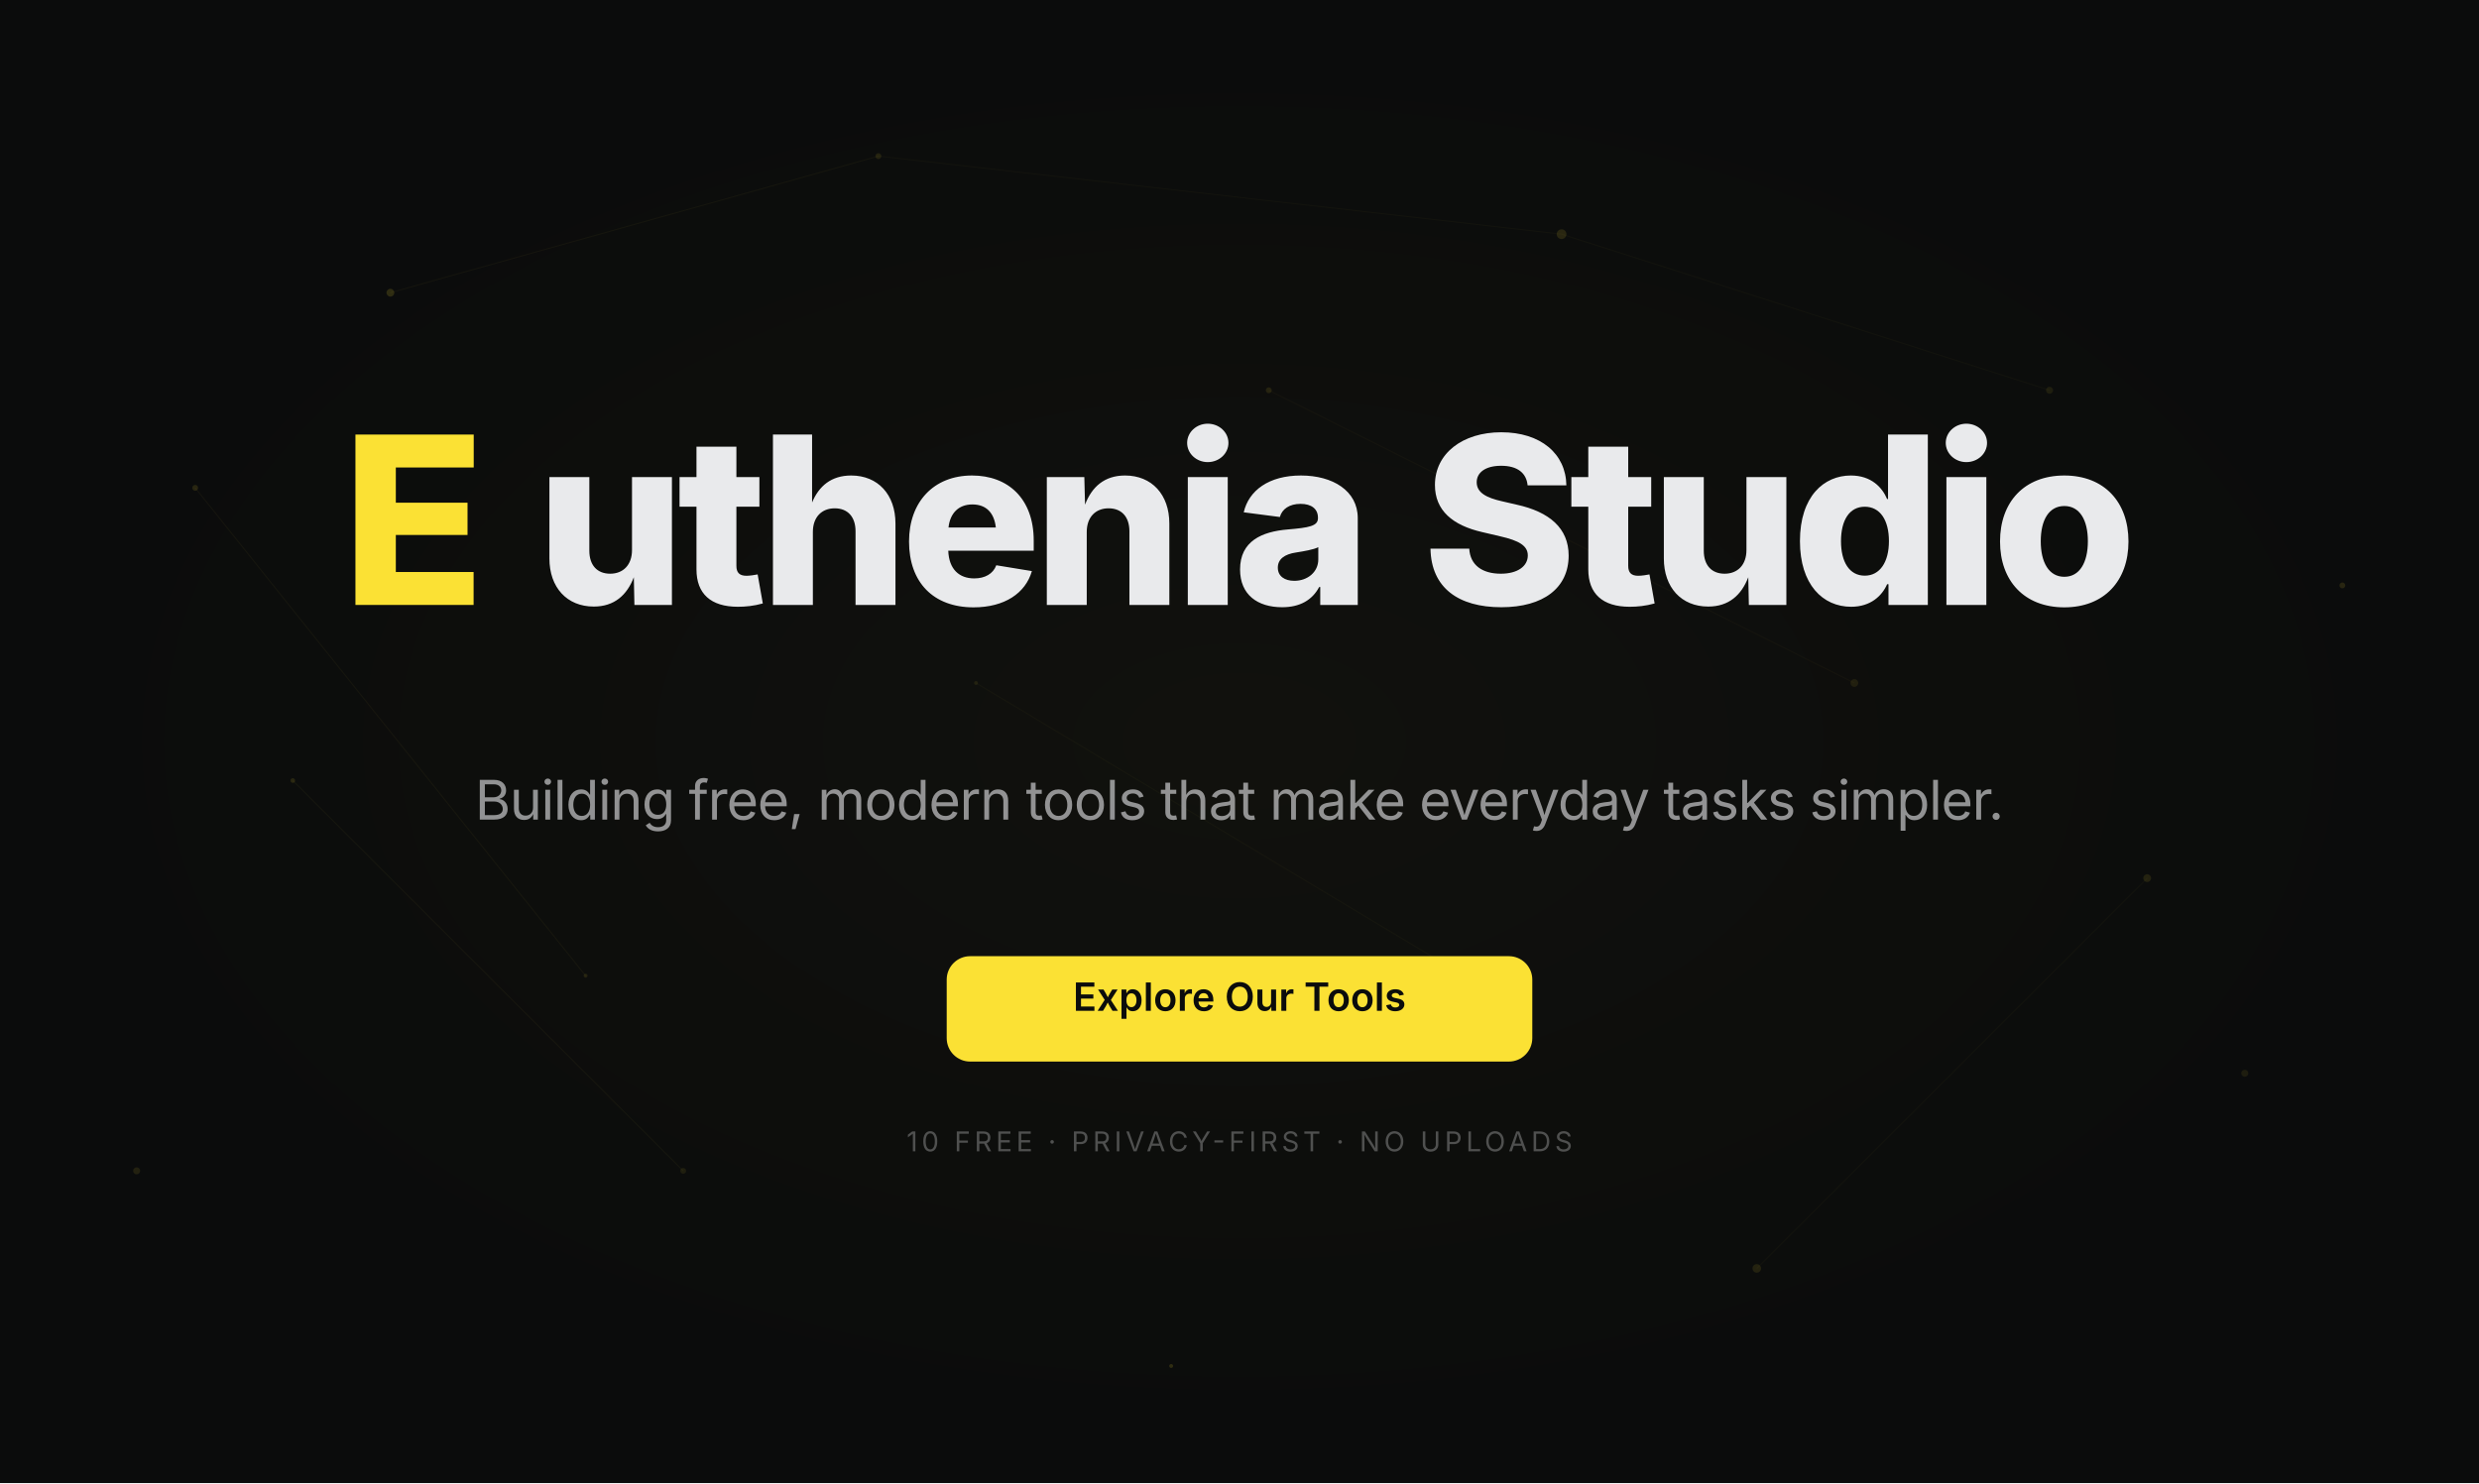
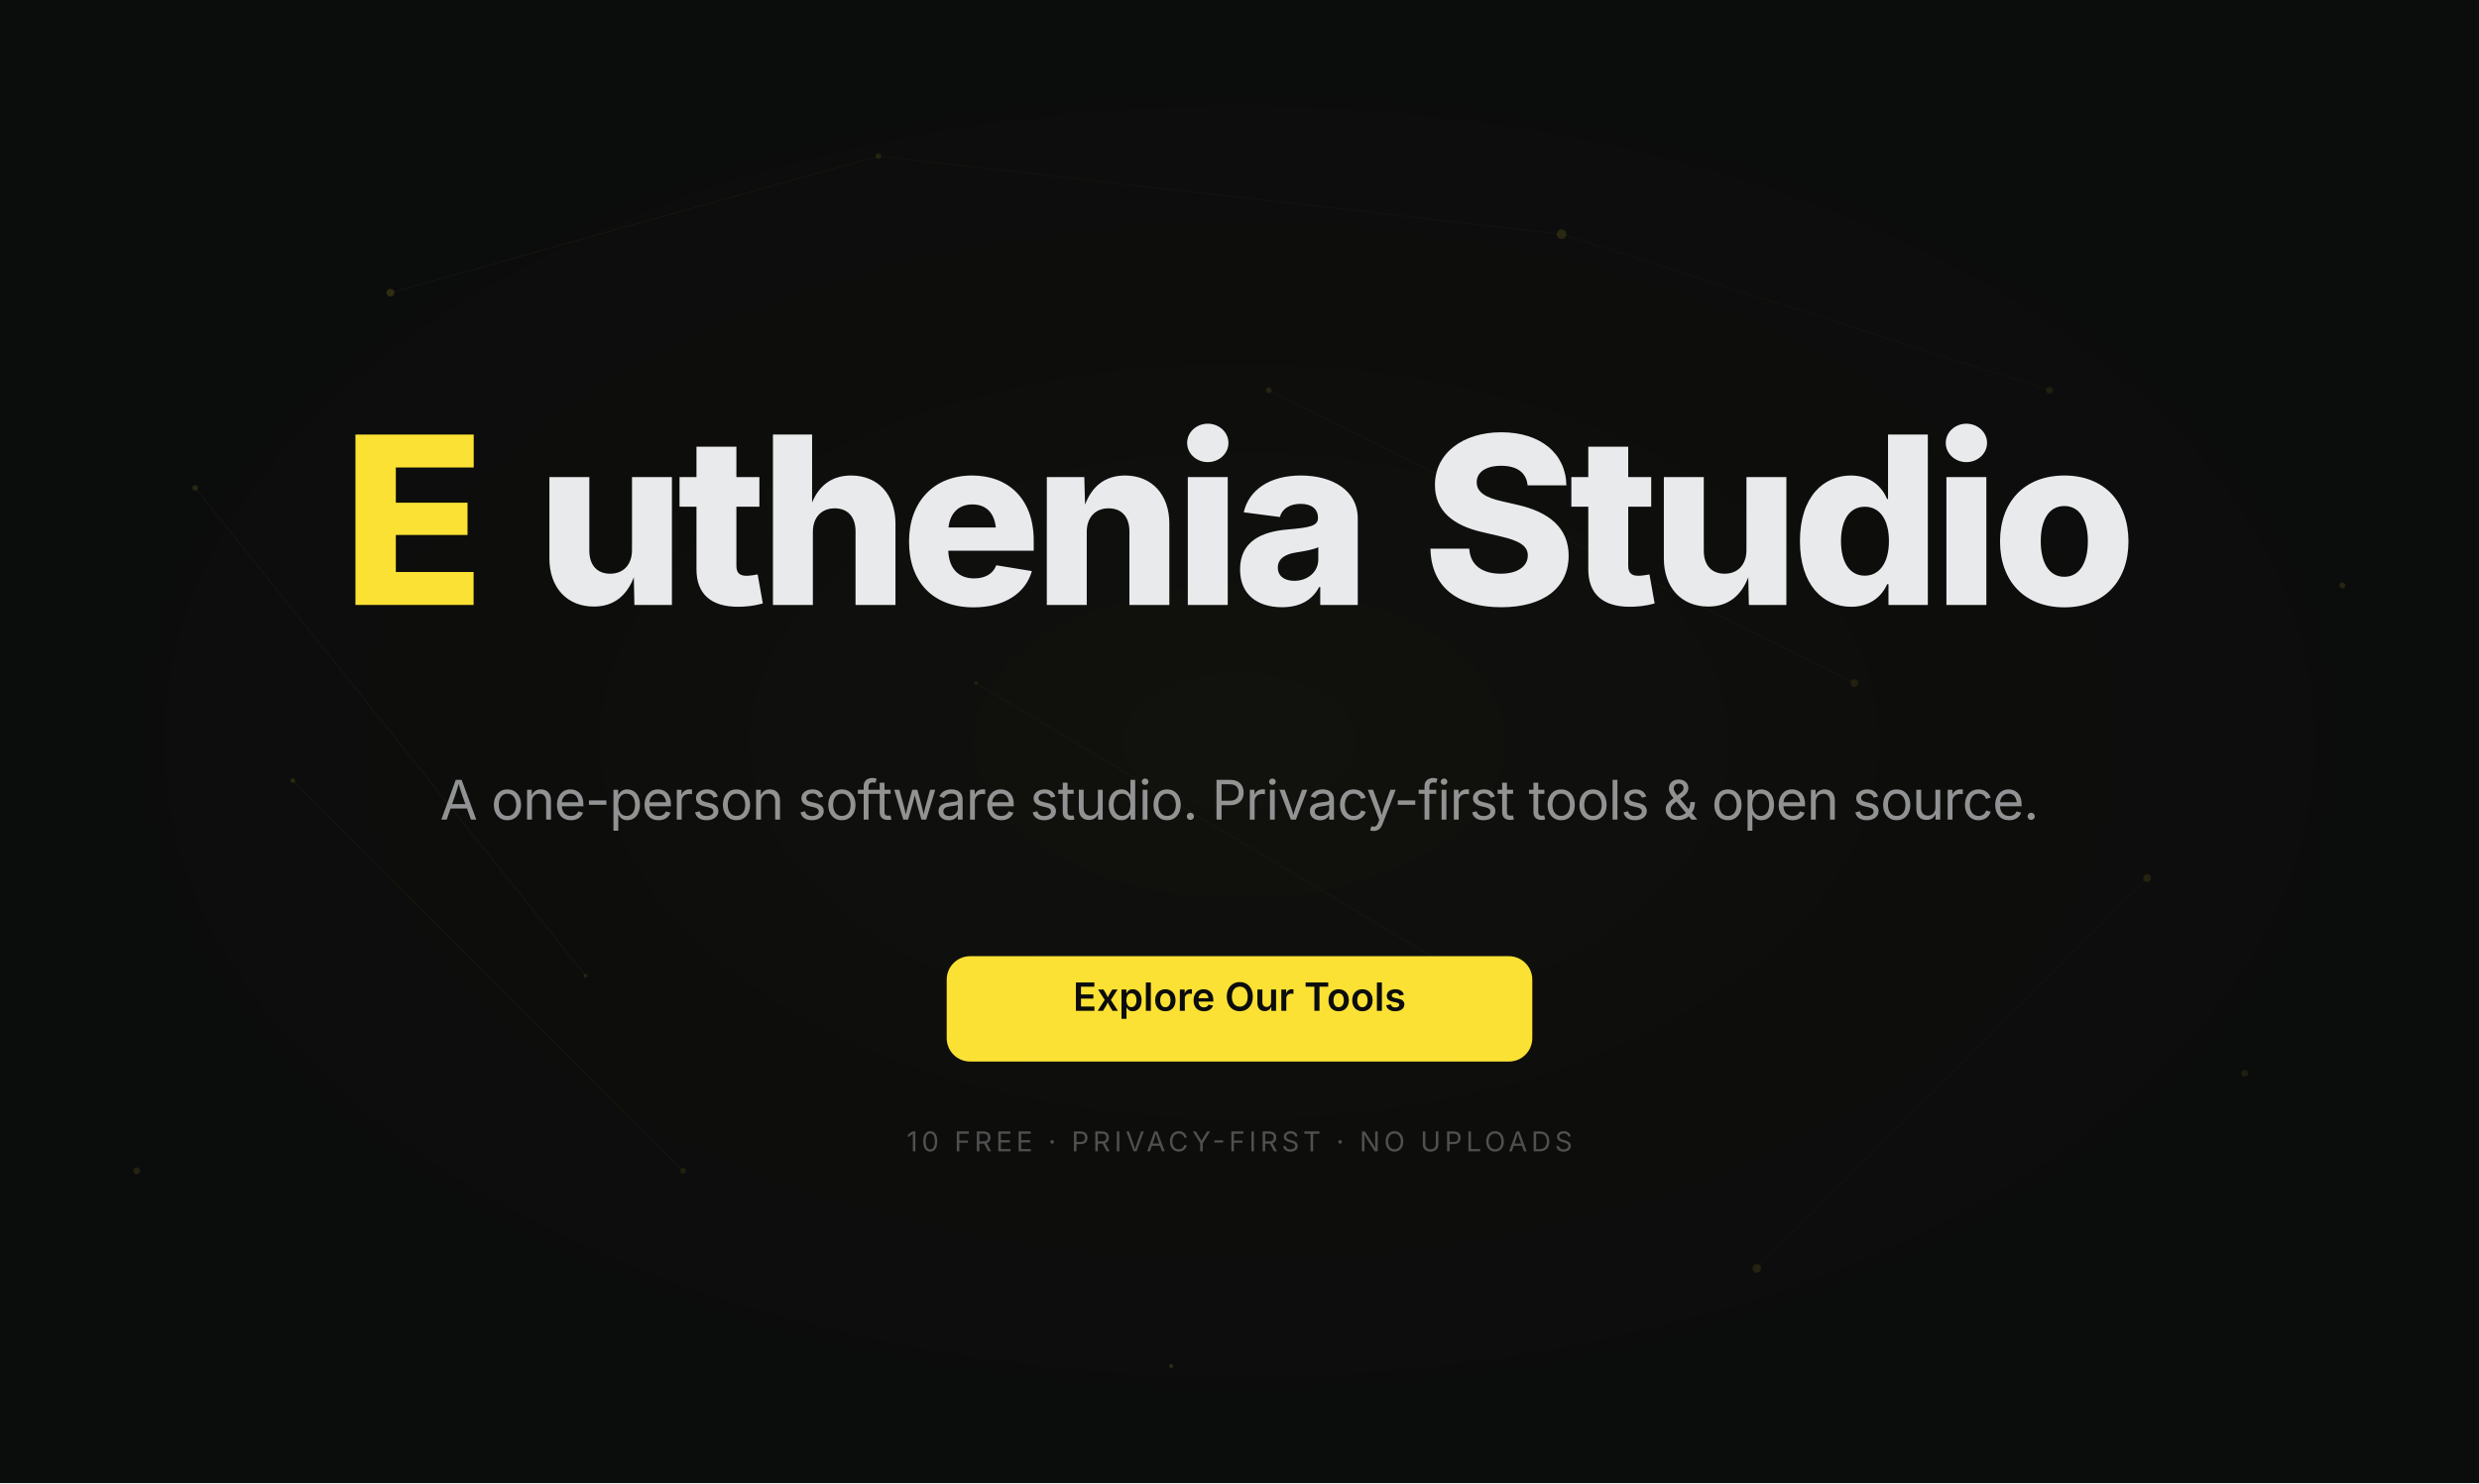
<svg xmlns="http://www.w3.org/2000/svg" width="1270" height="760" viewBox="0 0 1270 760" fill="none">
  <rect width="1270" height="760" fill="#0b0c0c" />
  <circle cx="200" cy="150" r="2" fill="#fbe134" opacity="0.15" />
  <circle cx="450" cy="80" r="1.5" fill="#fbe134" opacity="0.1" />
  <circle cx="800" cy="120" r="2.5" fill="#fbe134" opacity="0.12" />
  <circle cx="1050" cy="200" r="1.8" fill="#fbe134" opacity="0.08" />
  <circle cx="150" cy="400" r="1.2" fill="#fbe134" opacity="0.12" />
  <circle cx="1100" cy="450" r="2" fill="#fbe134" opacity="0.1" />
  <circle cx="350" cy="600" r="1.5" fill="#fbe134" opacity="0.08" />
  <circle cx="900" cy="650" r="2.2" fill="#fbe134" opacity="0.1" />
  <circle cx="600" cy="700" r="1" fill="#fbe134" opacity="0.15" />
  <circle cx="70" cy="600" r="1.8" fill="#fbe134" opacity="0.1" />
  <circle cx="1200" cy="300" r="1.5" fill="#fbe134" opacity="0.12" />
  <circle cx="500" cy="350" r="1" fill="#fbe134" opacity="0.08" />
  <circle cx="750" cy="500" r="2" fill="#fbe134" opacity="0.1" />
  <circle cx="100" cy="250" r="1.5" fill="#fbe134" opacity="0.12" />
  <circle cx="1150" cy="550" r="1.8" fill="#fbe134" opacity="0.08" />
  <circle cx="300" cy="500" r="1" fill="#fbe134" opacity="0.1" />
  <circle cx="950" cy="350" r="2" fill="#fbe134" opacity="0.08" />
  <circle cx="650" cy="200" r="1.5" fill="#fbe134" opacity="0.1" />
  <line x1="200" y1="150" x2="450" y2="80" stroke="#fbe134" stroke-width="0.5" opacity="0.04" />
  <line x1="450" y1="80" x2="800" y2="120" stroke="#fbe134" stroke-width="0.5" opacity="0.03" />
  <line x1="800" y1="120" x2="1050" y2="200" stroke="#fbe134" stroke-width="0.5" opacity="0.03" />
  <line x1="150" y1="400" x2="350" y2="600" stroke="#fbe134" stroke-width="0.5" opacity="0.04" />
  <line x1="1100" y1="450" x2="900" y2="650" stroke="#fbe134" stroke-width="0.5" opacity="0.03" />
  <line x1="500" y1="350" x2="750" y2="500" stroke="#fbe134" stroke-width="0.5" opacity="0.03" />
  <line x1="950" y1="350" x2="650" y2="200" stroke="#fbe134" stroke-width="0.5" opacity="0.03" />
  <line x1="100" y1="250" x2="300" y2="500" stroke="#fbe134" stroke-width="0.5" opacity="0.04" />
  <rect x="0" y="0" width="1270" height="760" fill="url(#glow)" opacity="0.4" />
  <defs>
    <radialGradient id="glow" cx="50%" cy="50%" r="60%">
      <stop offset="0%" stop-color="#fbe134" stop-opacity="0.06" />
      <stop offset="50%" stop-color="#fbe134" stop-opacity="0.02" />
      <stop offset="100%" stop-color="#0b0c0c" stop-opacity="0" />
    </radialGradient>
  </defs>
  <g transform="translate(635, 310)">
    <text text-anchor="middle" font-family="Inter, system-ui, -apple-system, sans-serif" font-size="120" font-weight="800" letter-spacing="-4">
      <tspan fill="#fbe134">E</tspan>
      <tspan fill="#e9eaec">uthenia </tspan>
      <tspan fill="#e9eaec">Studio</tspan>
    </text>
  </g>
  <g transform="translate(635, 420)">
    <text text-anchor="middle" font-family="Inter, system-ui, -apple-system, sans-serif" font-size="28" fill="rgba(233,234,236,0.6)" font-weight="400" letter-spacing="-0.5">
-       Building free, modern tools that make everyday tasks simpler.
+       A one-person software studio. Privacy-first tools &amp; open source.
    </text>
  </g>
  <g transform="translate(635, 510)">
    <rect x="-150" y="-20" width="300" height="54" rx="12" fill="#fbe134" />
    <text text-anchor="middle" font-family="Inter, system-ui, -apple-system, sans-serif" font-size="20" fill="#0b0c0c" font-weight="600" y="8">
      Explore Our Tools
    </text>
  </g>
  <g transform="translate(635, 590)">
    <text text-anchor="middle" font-family="Inter, system-ui, -apple-system, sans-serif" font-size="14" fill="rgba(233,234,236,0.3)" font-weight="400" letter-spacing="2">
      10 FREE · PRIVACY-FIRST · NO UPLOADS
    </text>
  </g>
</svg>
